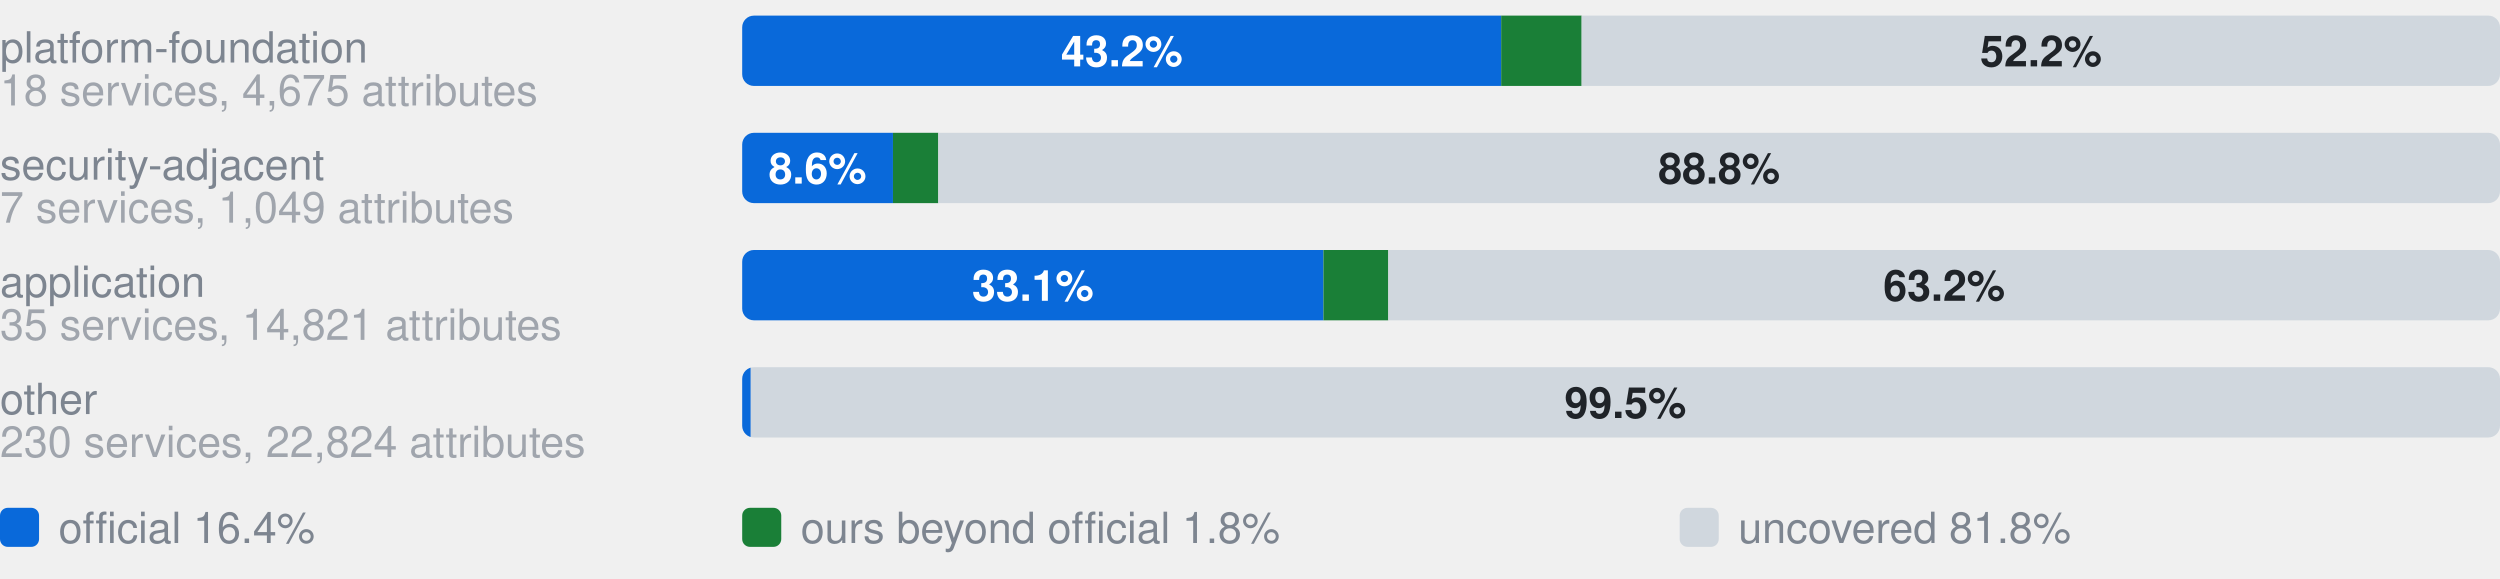
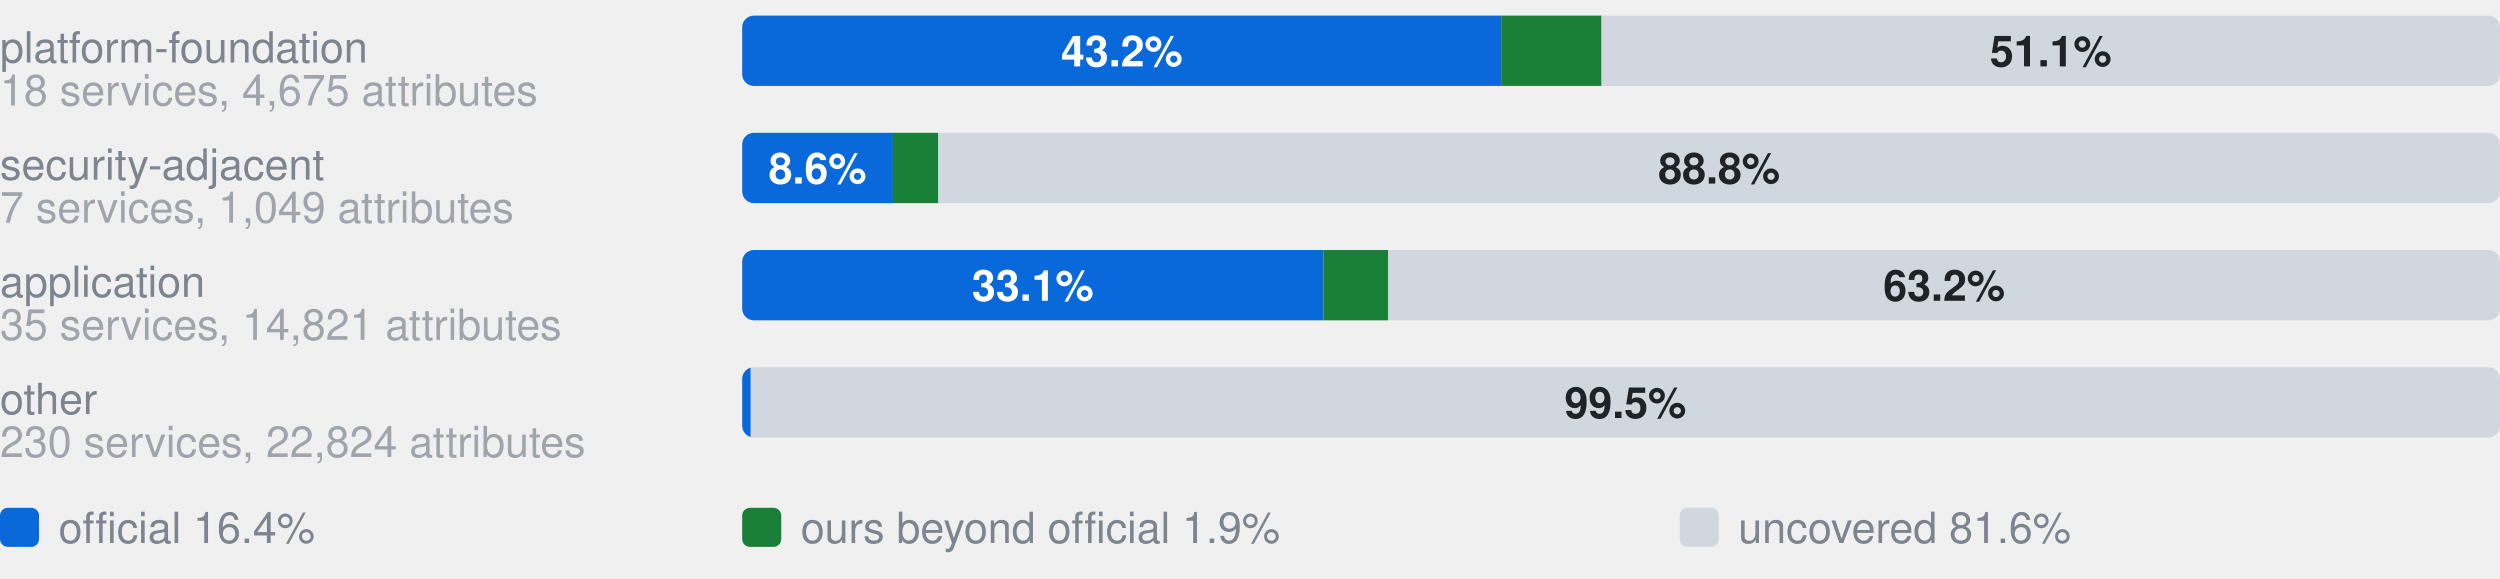
- <svg xmlns="http://www.w3.org/2000/svg" width="640" height="148" viewBox="0 0 640 148" role="img" aria-label="Coverage by category. platform-foundation, 18 services, 4,675 attributes: 43.2% official, 4.6% ours beyond official, 52.2% uncovered, of 4675 attributes; security-adjacent, 7 services, 1,049 attributes: 8.6% official, 2.6% ours beyond official, 88.8% uncovered, of 1049 attributes; application, 35 services, 14,821 attributes: 33.1% official, 3.7% ours beyond official, 63.2% uncovered, of 14821 attributes; other, 230 services, 22,824 attributes: 0.5% official, 0.0% ours beyond official, 99.5% uncovered, of 22824 attributes">
+ <svg xmlns="http://www.w3.org/2000/svg" width="640" height="148" viewBox="0 0 640 148" role="img" aria-label="Coverage by category. platform-foundation, 18 services, 4,675 attributes: 43.2% official, 5.7% ours beyond official, 51.1% uncovered, of 4675 attributes; security-adjacent, 7 services, 1,049 attributes: 8.6% official, 2.6% ours beyond official, 88.8% uncovered, of 1049 attributes; application, 35 services, 14,821 attributes: 33.1% official, 3.7% ours beyond official, 63.2% uncovered, of 14821 attributes; other, 230 services, 22,824 attributes: 0.5% official, 0.0% ours beyond official, 99.5% uncovered, of 22824 attributes">
  <style>text{font-family:-apple-system,BlinkMacSystemFont,"Segoe UI",Helvetica,Arial,sans-serif}.s{font-size:11px;font-weight:600}.t{font-size:11px;fill:#7d8590}.h{font-size:12px;font-weight:600;fill:#7d8590}</style>
  <text x="0" y="16.0" class="t">platform-foundation</text>
  <text x="0" y="27.0" class="t" opacity="0.7">18 services, 4,675 attributes</text>
  <clipPath id="g0">
    <rect x="190.0" y="4.0" width="450.0" height="18.0" rx="3" />
  </clipPath>
  <g clip-path="url(#g0)">
    <rect x="190.0" y="4.0" width="194.3" height="18.0" fill="#0969da" />
-     <rect x="384.3" y="4.0" width="20.6" height="18.0" fill="#1a7f37" />
-     <rect x="404.9" y="4.0" width="235.1" height="18.0" fill="#d0d7de" />
+     <rect x="384.3" y="4.0" width="25.7" height="18.0" fill="#1a7f37" />
+     <rect x="410.0" y="4.0" width="230.0" height="18.0" fill="#d0d7de" />
  </g>
  <text x="287.2" y="17.0" text-anchor="middle" fill="#fff" class="s">43.2%</text>
-   <text x="522.5" y="17.0" text-anchor="middle" fill="#1f2328" class="s">52.2%</text>
+   <text x="525.0" y="17.0" text-anchor="middle" fill="#1f2328" class="s">51.1%</text>
  <text x="0" y="46.0" class="t">security-adjacent</text>
  <text x="0" y="57.0" class="t" opacity="0.7">7 services, 1,049 attributes</text>
  <clipPath id="g1">
    <rect x="190.0" y="34.0" width="450.0" height="18.0" rx="3" />
  </clipPath>
  <g clip-path="url(#g1)">
    <rect x="190.0" y="34.0" width="38.6" height="18.0" fill="#0969da" />
    <rect x="228.6" y="34.0" width="11.6" height="18.0" fill="#1a7f37" />
    <rect x="240.2" y="34.0" width="399.8" height="18.0" fill="#d0d7de" />
  </g>
  <text x="209.3" y="47.0" text-anchor="middle" fill="#fff" class="s">8.6%</text>
  <text x="440.1" y="47.0" text-anchor="middle" fill="#1f2328" class="s">88.8%</text>
  <text x="0" y="76.0" class="t">application</text>
  <text x="0" y="87.0" class="t" opacity="0.7">35 services, 14,821 attributes</text>
  <clipPath id="g2">
    <rect x="190.0" y="64.0" width="450.0" height="18.0" rx="3" />
  </clipPath>
  <g clip-path="url(#g2)">
    <rect x="190.0" y="64.0" width="148.8" height="18.0" fill="#0969da" />
    <rect x="338.8" y="64.0" width="16.6" height="18.0" fill="#1a7f37" />
    <rect x="355.4" y="64.0" width="284.6" height="18.0" fill="#d0d7de" />
  </g>
  <text x="264.4" y="77.0" text-anchor="middle" fill="#fff" class="s">33.1%</text>
  <text x="497.7" y="77.0" text-anchor="middle" fill="#1f2328" class="s">63.2%</text>
  <text x="0" y="106.0" class="t">other</text>
  <text x="0" y="117.0" class="t" opacity="0.7">230 services, 22,824 attributes</text>
  <clipPath id="g3">
    <rect x="190.0" y="94.0" width="450.0" height="18.0" rx="3" />
  </clipPath>
  <g clip-path="url(#g3)">
    <rect x="190.0" y="94.0" width="2.2" height="18.0" fill="#0969da" />
    <rect x="192.2" y="94.0" width="0.0" height="18.0" fill="#1a7f37" />
    <rect x="192.2" y="94.0" width="447.8" height="18.0" fill="#d0d7de" />
  </g>
  <text x="416.1" y="107.0" text-anchor="middle" fill="#1f2328" class="s">99.5%</text>
  <rect x="0" y="130" width="10" height="10" rx="2" fill="#0969da" />
  <text x="15" y="139" class="t">official 16.4%</text>
  <rect x="190" y="130" width="10" height="10" rx="2" fill="#1a7f37" />
-   <text x="205" y="139" class="t">ours beyond official 1.8%</text>
+   <text x="205" y="139" class="t">ours beyond official 1.9%</text>
  <rect x="430" y="130" width="10" height="10" rx="2" fill="#d0d7de" />
-   <text x="445" y="139" class="t">uncovered 81.8%</text>
+   <text x="445" y="139" class="t">uncovered 81.6%</text>
</svg>
